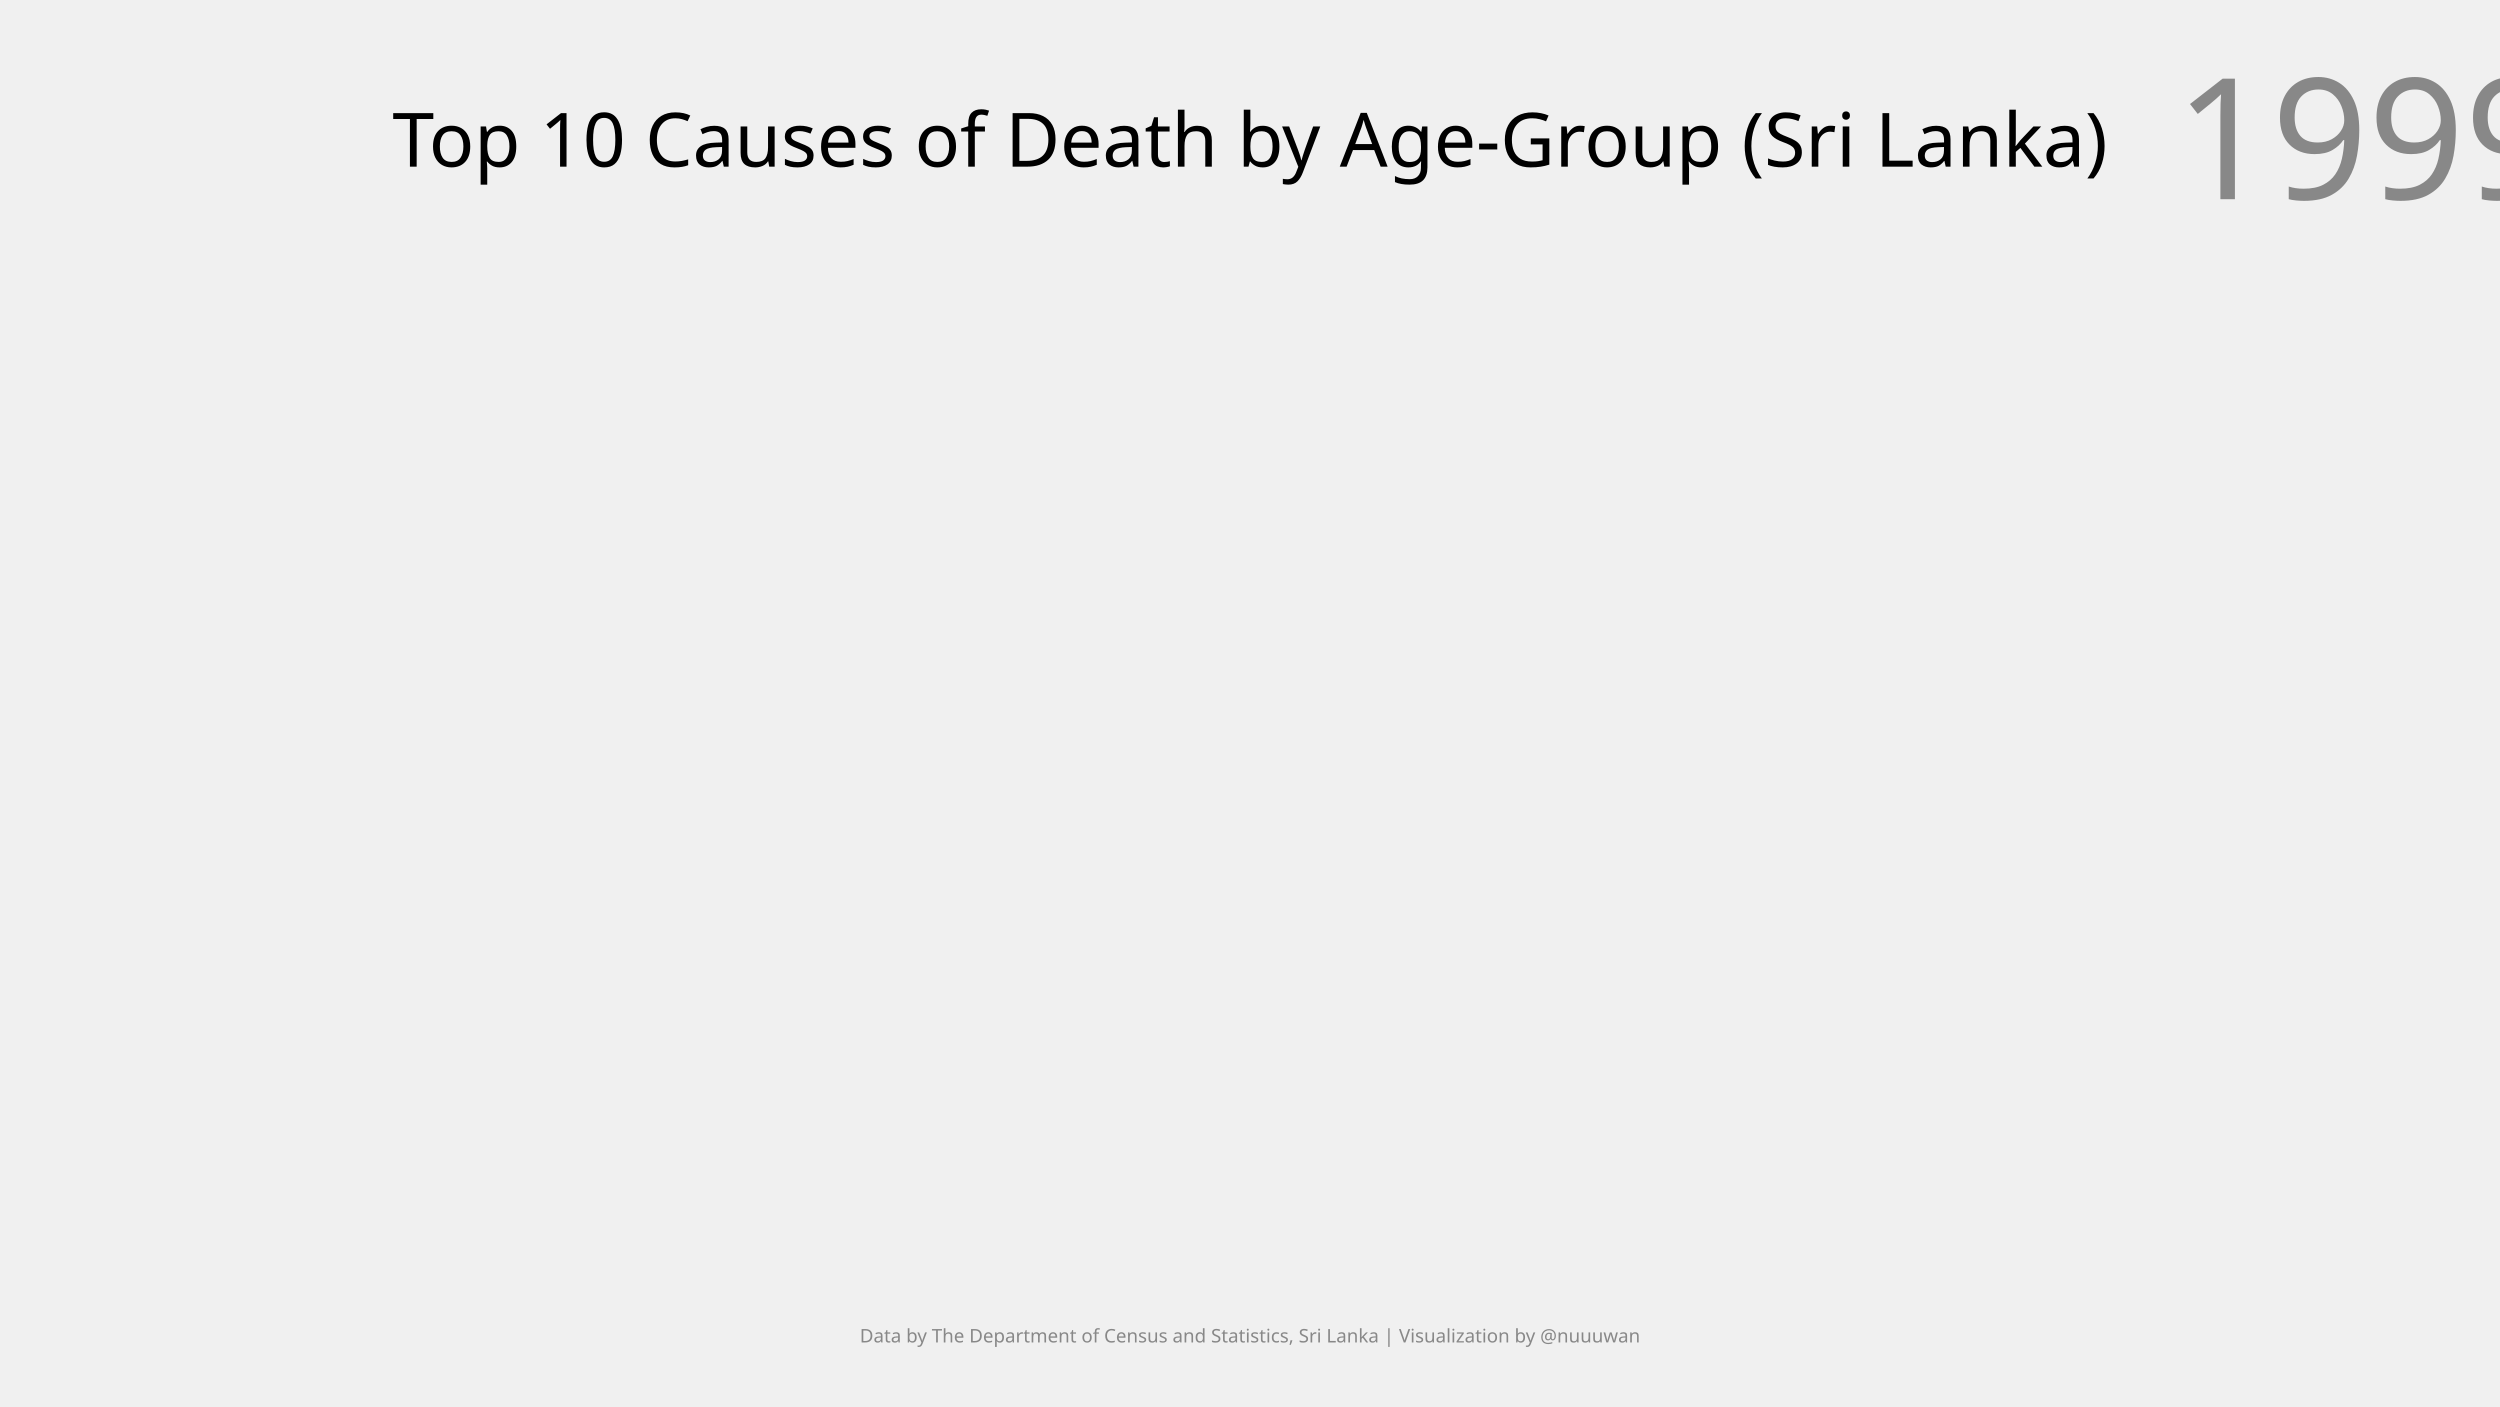
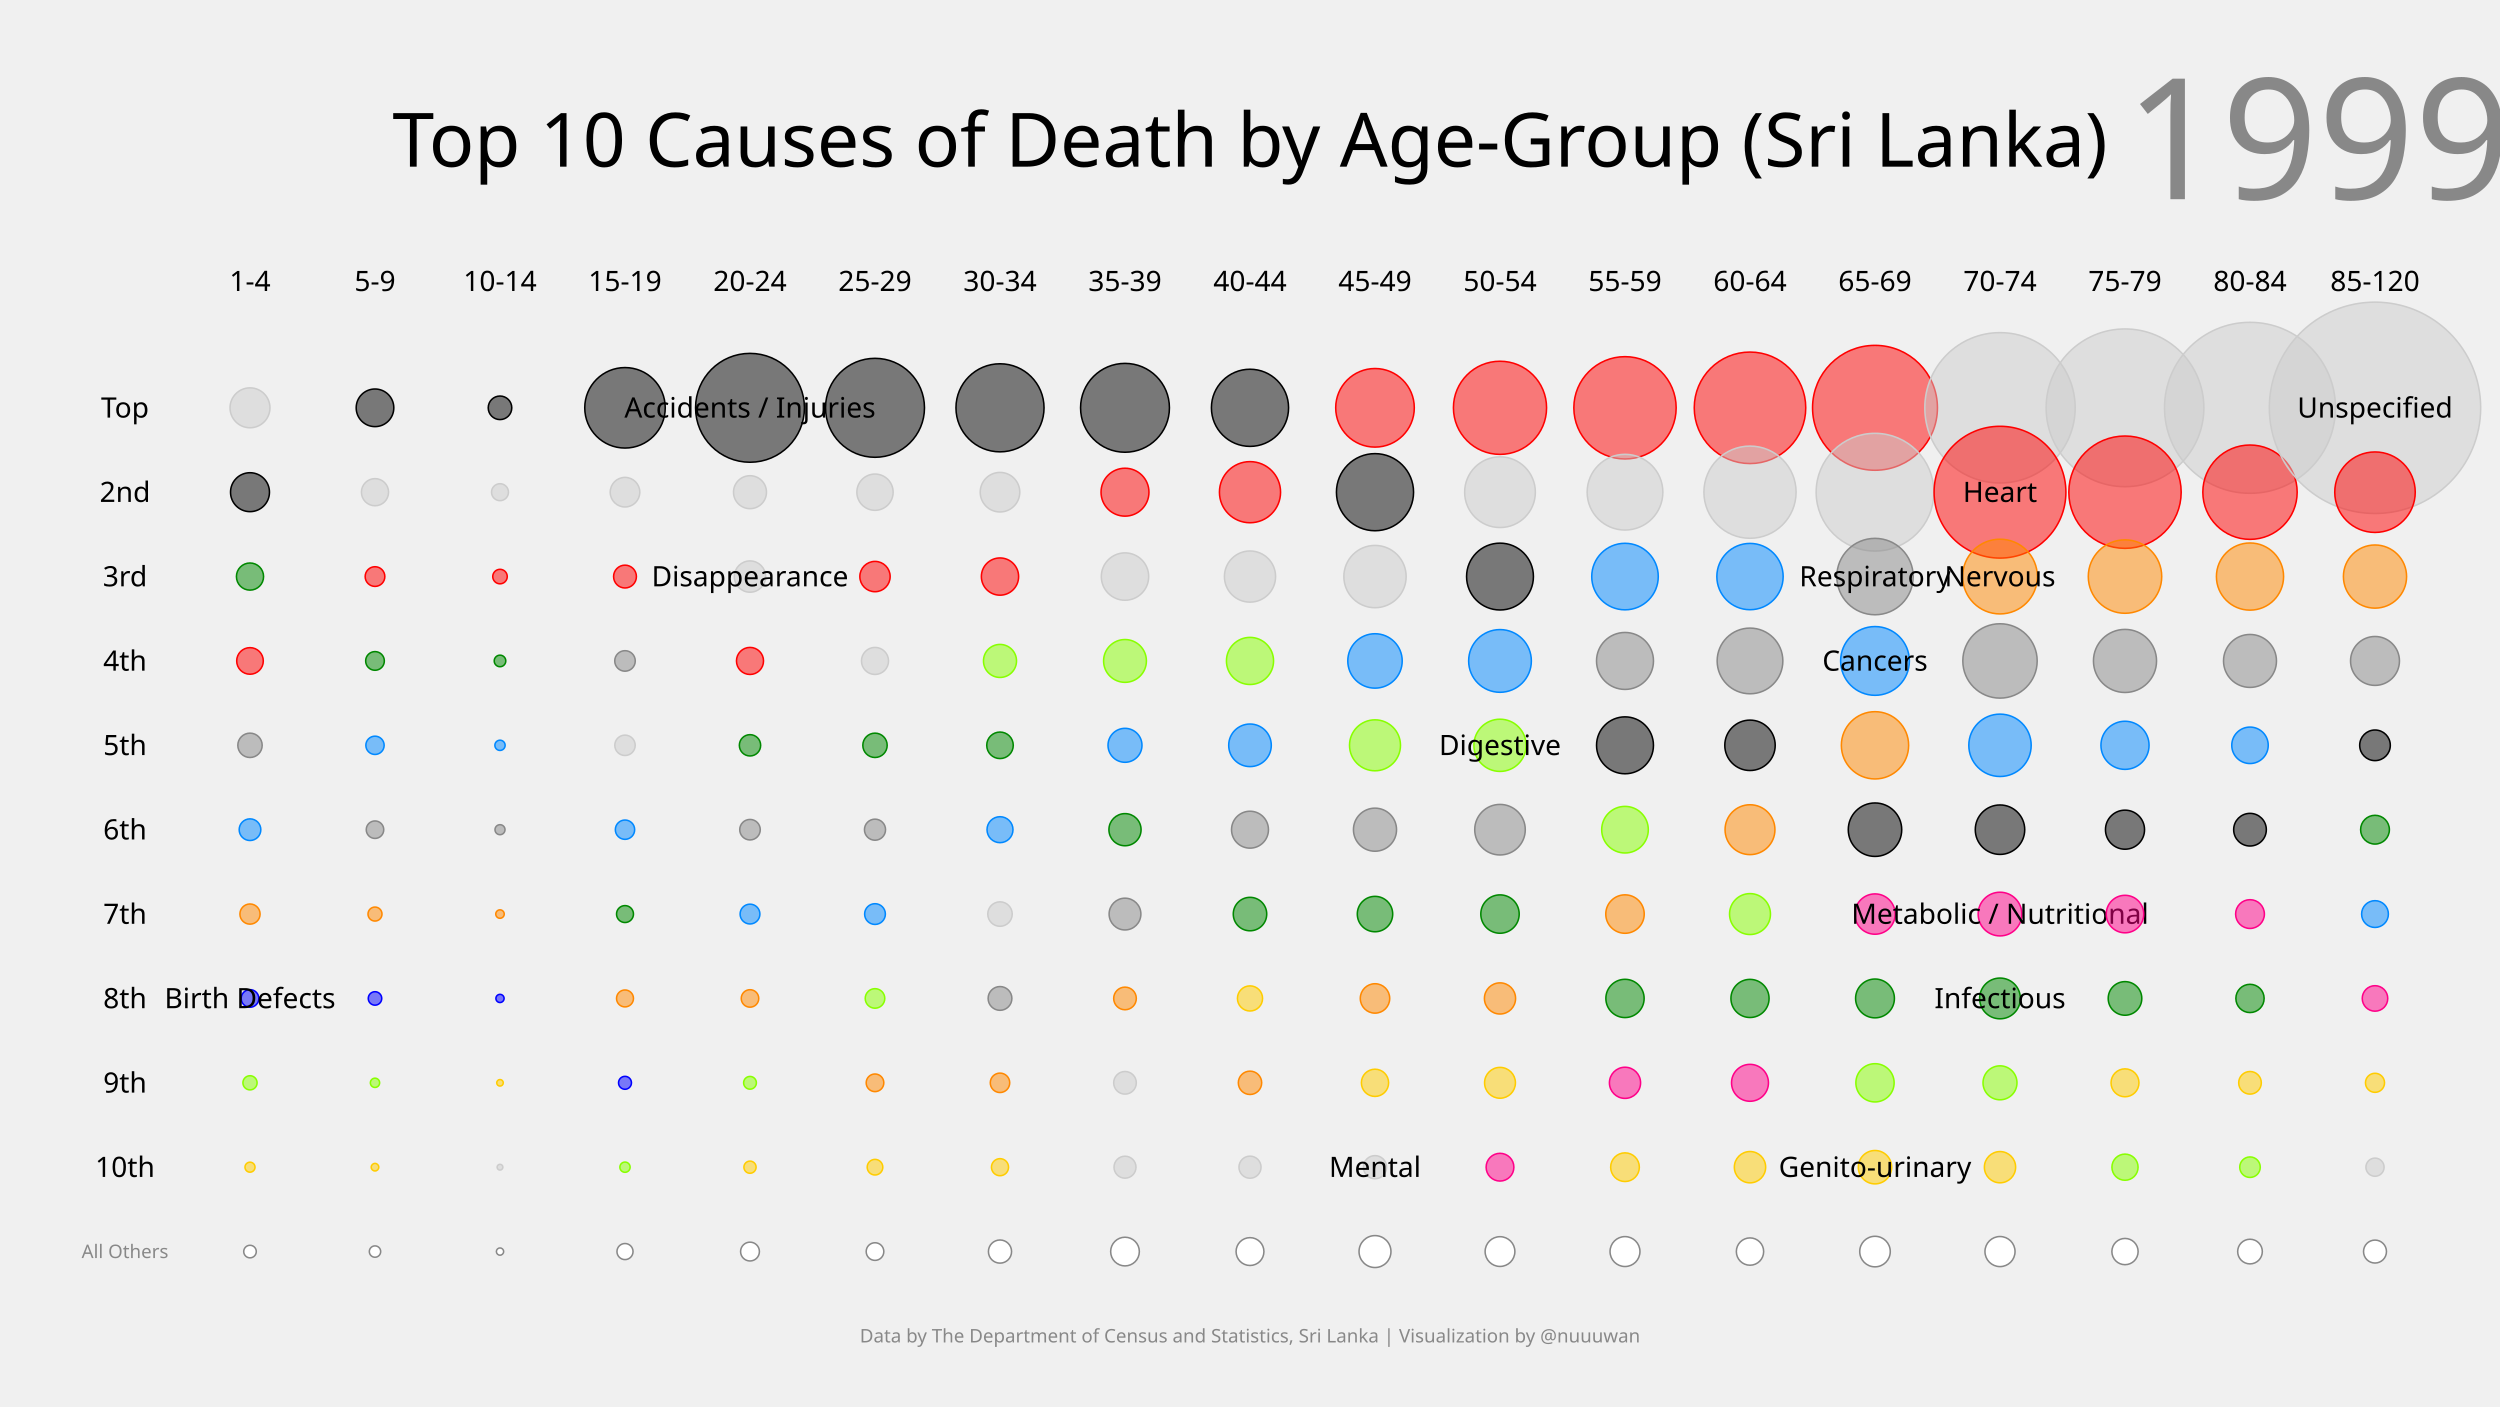
<svg xmlns="http://www.w3.org/2000/svg" width="1600" height="900">
  <g>
    <text x="800.0" y="90" text-anchor="middle" dominant-baseline="middle" font-size="48" font-family="P22 Johnston" fill="black">Top 10 Causes of Death by Age-Group (Sri Lanka)</text>
-     <text x="1392.0" y="90" text-anchor="start" dominant-baseline="middle" font-size="108" font-family="P22 Johnston" fill="#888">1999</text>
+     <text x="1360.0" y="90" text-anchor="start" dominant-baseline="middle" font-size="108" font-family="P22 Johnston" fill="#888">1999</text>
  </g>
-   <g />
+   <g>
+     <g>
+       <text x="160.0" y="180" text-anchor="middle" dominant-baseline="middle" font-size="18.0" font-family="P22 Johnston" fill="black">1-4</text>
+       <text x="80.0" y="261.0" text-anchor="middle" dominant-baseline="middle" font-size="18.0" font-family="P22 Johnston" fill="black">Top</text>
+       <circle cx="160.0" cy="261.0" r="12.774" stroke="#ccc" fill="#ccc" fill-opacity="0.5" />
+       <text x="80.0" y="315.0" text-anchor="middle" dominant-baseline="middle" font-size="18.0" font-family="P22 Johnston" fill="black">2nd</text>
+       <circle cx="160.0" cy="315.0" r="12.463" stroke="#000" fill="#000" fill-opacity="0.5" />
+       <text x="80.0" y="369.0" text-anchor="middle" dominant-baseline="middle" font-size="18.0" font-family="P22 Johnston" fill="black">3rd</text>
+       <circle cx="160.0" cy="369.0" r="8.687" stroke="#080" fill="#080" fill-opacity="0.5" />
+       <text x="80.0" y="423.0" text-anchor="middle" dominant-baseline="middle" font-size="18.0" font-family="P22 Johnston" fill="black">4th</text>
+       <circle cx="160.0" cy="423.0" r="8.516" stroke="#f00" fill="#f00" fill-opacity="0.5" />
+       <text x="80.0" y="477.0" text-anchor="middle" dominant-baseline="middle" font-size="18.0" font-family="P22 Johnston" fill="black">5th</text>
+       <circle cx="160.0" cy="477.0" r="7.795" stroke="#888" fill="#888" fill-opacity="0.5" />
+       <text x="80.0" y="531.0" text-anchor="middle" dominant-baseline="middle" font-size="18.0" font-family="P22 Johnston" fill="black">6th</text>
+       <circle cx="160.0" cy="531.0" r="6.93" stroke="#08f" fill="#08f" fill-opacity="0.5" />
+       <text x="80.0" y="585.0" text-anchor="middle" dominant-baseline="middle" font-size="18.0" font-family="P22 Johnston" fill="black">7th</text>
+       <circle cx="160.0" cy="585.0" r="6.454" stroke="#f80" fill="#f80" fill-opacity="0.5" />
+       <text x="80.0" y="639.0" text-anchor="middle" dominant-baseline="middle" font-size="18.0" font-family="P22 Johnston" fill="black">8th</text>
+       <circle cx="160.0" cy="639.0" r="5.644" stroke="#00f" fill="#00f" fill-opacity="0.5" />
+       <text x="160.0" y="639.0" text-anchor="middle" dominant-baseline="middle" font-size="18.0" font-family="P22 Johnston" fill="black">Birth Defects</text>
+       <text x="80.0" y="693.0" text-anchor="middle" dominant-baseline="middle" font-size="18.0" font-family="P22 Johnston" fill="black">9th</text>
+       <circle cx="160.0" cy="693.0" r="4.537" stroke="#8f0" fill="#8f0" fill-opacity="0.5" />
+       <text x="80.0" y="747.0" text-anchor="middle" dominant-baseline="middle" font-size="18.0" font-family="P22 Johnston" fill="black">10th</text>
+       <circle cx="160.0" cy="747.0" r="3.208" stroke="#fc0" fill="#fc0" fill-opacity="0.5" />
+       <circle cx="160.0" cy="801.0" r="4.021" stroke="#888" fill="#fff" />
+       <text x="80.0" y="801.0" text-anchor="middle" dominant-baseline="middle" font-size="12" font-family="P22 Johnston" fill="#888">All Others</text>
+     </g>
+     <g>
+       <text x="240.0" y="180" text-anchor="middle" dominant-baseline="middle" font-size="18.0" font-family="P22 Johnston" fill="black">5-9</text>
+       <circle cx="240.0" cy="261.0" r="12.043" stroke="#000" fill="#000" fill-opacity="0.5" />
+       <circle cx="240.0" cy="315.0" r="8.687" stroke="#ccc" fill="#ccc" fill-opacity="0.5" />
+       <circle cx="240.0" cy="369.0" r="6.3" stroke="#f00" fill="#f00" fill-opacity="0.5" />
+       <circle cx="240.0" cy="423.0" r="5.981" stroke="#080" fill="#080" fill-opacity="0.5" />
+       <circle cx="240.0" cy="477.0" r="5.857" stroke="#08f" fill="#08f" fill-opacity="0.5" />
+       <circle cx="240.0" cy="531.0" r="5.6" stroke="#888" fill="#888" fill-opacity="0.5" />
+       <circle cx="240.0" cy="585.0" r="4.482" stroke="#f80" fill="#f80" fill-opacity="0.5" />
+       <circle cx="240.0" cy="639.0" r="4.315" stroke="#00f" fill="#00f" fill-opacity="0.5" />
+       <circle cx="240.0" cy="693.0" r="2.97" stroke="#8f0" fill="#8f0" fill-opacity="0.5" />
+       <circle cx="240.0" cy="747.0" r="2.425" stroke="#fc0" fill="#fc0" fill-opacity="0.5" />
+       <circle cx="240.0" cy="801.0" r="3.637" stroke="#888" fill="#fff" />
+     </g>
+     <g>
+       <text x="320.0" y="180" text-anchor="middle" dominant-baseline="middle" font-size="18.0" font-family="P22 Johnston" fill="black">10-14</text>
+       <circle cx="320.0" cy="261.0" r="7.539" stroke="#000" fill="#000" fill-opacity="0.5" />
+       <circle cx="320.0" cy="315.0" r="5.422" stroke="#ccc" fill="#ccc" fill-opacity="0.5" />
+       <circle cx="320.0" cy="369.0" r="4.643" stroke="#f00" fill="#f00" fill-opacity="0.5" />
+       <circle cx="320.0" cy="423.0" r="3.704" stroke="#080" fill="#080" fill-opacity="0.5" />
+       <circle cx="320.0" cy="477.0" r="3.283" stroke="#08f" fill="#08f" fill-opacity="0.5" />
+       <circle cx="320.0" cy="531.0" r="3.208" stroke="#888" fill="#888" fill-opacity="0.5" />
+       <circle cx="320.0" cy="585.0" r="2.711" stroke="#f80" fill="#f80" fill-opacity="0.5" />
+       <circle cx="320.0" cy="639.0" r="2.619" stroke="#00f" fill="#00f" fill-opacity="0.5" />
+       <circle cx="320.0" cy="693.0" r="2.1" stroke="#fc0" fill="#fc0" fill-opacity="0.5" />
+       <circle cx="320.0" cy="747.0" r="1.852" stroke="#cccccc" fill="#cccccc" fill-opacity="0.5" />
+       <circle cx="320.0" cy="801.0" r="2.322" stroke="#888" fill="#fff" />
+     </g>
+     <g>
+       <text x="400.0" y="180" text-anchor="middle" dominant-baseline="middle" font-size="18.0" font-family="P22 Johnston" fill="black">15-19</text>
+       <circle cx="400.0" cy="261.0" r="25.758" stroke="#000" fill="#000" fill-opacity="0.5" />
+       <circle cx="400.0" cy="315.0" r="9.469" stroke="#ccc" fill="#ccc" fill-opacity="0.5" />
+       <circle cx="400.0" cy="369.0" r="7.308" stroke="#f00" fill="#f00" fill-opacity="0.5" />
+       <circle cx="400.0" cy="423.0" r="6.567" stroke="#888" fill="#888" fill-opacity="0.5" />
+       <circle cx="400.0" cy="477.0" r="6.529" stroke="#cccccc" fill="#cccccc" fill-opacity="0.5" />
+       <circle cx="400.0" cy="531.0" r="6.182" stroke="#08f" fill="#08f" fill-opacity="0.5" />
+       <circle cx="400.0" cy="585.0" r="5.422" stroke="#080" fill="#080" fill-opacity="0.5" />
+       <circle cx="400.0" cy="639.0" r="5.422" stroke="#f80" fill="#f80" fill-opacity="0.5" />
+       <circle cx="400.0" cy="693.0" r="4.141" stroke="#00f" fill="#00f" fill-opacity="0.5" />
+       <circle cx="400.0" cy="747.0" r="3.283" stroke="#8f0" fill="#8f0" fill-opacity="0.5" />
+       <circle cx="400.0" cy="801.0" r="5.144" stroke="#888" fill="#fff" />
+     </g>
+     <g>
+       <text x="480.0" y="180" text-anchor="middle" dominant-baseline="middle" font-size="18.0" font-family="P22 Johnston" fill="black">20-24</text>
+       <circle cx="480.0" cy="261.0" r="34.839" stroke="#000" fill="#000" fill-opacity="0.5" />
+       <text x="480.0" y="261.0" text-anchor="middle" dominant-baseline="middle" font-size="18.0" font-family="P22 Johnston" fill="black">Accidents / Injuries</text>
+       <circle cx="480.0" cy="315.0" r="10.547" stroke="#ccc" fill="#ccc" fill-opacity="0.5" />
+       <circle cx="480.0" cy="369.0" r="10.022" stroke="#cccccc" fill="#cccccc" fill-opacity="0.5" />
+       <text x="480.0" y="369.0" text-anchor="middle" dominant-baseline="middle" font-size="18.0" font-family="P22 Johnston" fill="black">Disappearance</text>
+       <circle cx="480.0" cy="423.0" r="8.659" stroke="#f00" fill="#f00" fill-opacity="0.5" />
+       <circle cx="480.0" cy="477.0" r="6.823" stroke="#080" fill="#080" fill-opacity="0.5" />
+       <circle cx="480.0" cy="531.0" r="6.567" stroke="#888" fill="#888" fill-opacity="0.5" />
+       <circle cx="480.0" cy="585.0" r="6.339" stroke="#08f" fill="#08f" fill-opacity="0.5" />
+       <circle cx="480.0" cy="639.0" r="5.6" stroke="#f80" fill="#f80" fill-opacity="0.5" />
+       <circle cx="480.0" cy="693.0" r="4.082" stroke="#8f0" fill="#8f0" fill-opacity="0.5" />
+       <circle cx="480.0" cy="747.0" r="3.897" stroke="#fc0" fill="#fc0" fill-opacity="0.5" />
+       <circle cx="480.0" cy="801.0" r="6.022" stroke="#888" fill="#fff" />
+     </g>
+     <g>
+       <text x="560.0" y="180" text-anchor="middle" dominant-baseline="middle" font-size="18.0" font-family="P22 Johnston" fill="black">25-29</text>
+       <circle cx="560.0" cy="261.0" r="31.671" stroke="#000" fill="#000" fill-opacity="0.5" />
+       <circle cx="560.0" cy="315.0" r="11.608" stroke="#ccc" fill="#ccc" fill-opacity="0.5" />
+       <circle cx="560.0" cy="369.0" r="9.699" stroke="#f00" fill="#f00" fill-opacity="0.5" />
+       <circle cx="560.0" cy="423.0" r="8.659" stroke="#cccccc" fill="#cccccc" fill-opacity="0.5" />
+       <circle cx="560.0" cy="477.0" r="7.795" stroke="#080" fill="#080" fill-opacity="0.5" />
+       <circle cx="560.0" cy="531.0" r="6.751" stroke="#888" fill="#888" fill-opacity="0.5" />
+       <circle cx="560.0" cy="585.0" r="6.641" stroke="#08f" fill="#08f" fill-opacity="0.5" />
+       <circle cx="560.0" cy="639.0" r="6.261" stroke="#8f0" fill="#8f0" fill-opacity="0.5" />
+       <circle cx="560.0" cy="693.0" r="5.644" stroke="#f80" fill="#f80" fill-opacity="0.5" />
+       <circle cx="560.0" cy="747.0" r="4.999" stroke="#fc0" fill="#fc0" fill-opacity="0.5" />
+       <circle cx="560.0" cy="801.0" r="5.644" stroke="#888" fill="#fff" />
+     </g>
+     <g>
+       <text x="640.0" y="180" text-anchor="middle" dominant-baseline="middle" font-size="18.0" font-family="P22 Johnston" fill="black">30-34</text>
+       <circle cx="640.0" cy="261.0" r="28.183" stroke="#000" fill="#000" fill-opacity="0.5" />
+       <circle cx="640.0" cy="315.0" r="12.658" stroke="#ccc" fill="#ccc" fill-opacity="0.5" />
+       <circle cx="640.0" cy="369.0" r="11.921" stroke="#f00" fill="#f00" fill-opacity="0.5" />
+       <circle cx="640.0" cy="423.0" r="10.57" stroke="#8f0" fill="#8f0" fill-opacity="0.5" />
+       <circle cx="640.0" cy="477.0" r="8.487" stroke="#080" fill="#080" fill-opacity="0.5" />
+       <circle cx="640.0" cy="531.0" r="8.312" stroke="#08f" fill="#08f" fill-opacity="0.5" />
+       <circle cx="640.0" cy="585.0" r="7.826" stroke="#cccccc" fill="#cccccc" fill-opacity="0.5" />
+       <circle cx="640.0" cy="639.0" r="7.604" stroke="#888" fill="#888" fill-opacity="0.5" />
+       <circle cx="640.0" cy="693.0" r="6.222" stroke="#f80" fill="#f80" fill-opacity="0.5" />
+       <circle cx="640.0" cy="747.0" r="5.467" stroke="#fc0" fill="#fc0" fill-opacity="0.5" />
+       <circle cx="640.0" cy="801.0" r="7.408" stroke="#888" fill="#fff" />
+     </g>
+     <g>
+       <text x="720.0" y="180" text-anchor="middle" dominant-baseline="middle" font-size="18.0" font-family="P22 Johnston" fill="black">35-39</text>
+       <circle cx="720.0" cy="261.0" r="28.434" stroke="#000" fill="#000" fill-opacity="0.5" />
+       <circle cx="720.0" cy="315.0" r="15.336" stroke="#f00" fill="#f00" fill-opacity="0.5" />
+       <circle cx="720.0" cy="369.0" r="15.159" stroke="#ccc" fill="#ccc" fill-opacity="0.5" />
+       <circle cx="720.0" cy="423.0" r="13.699" stroke="#8f0" fill="#8f0" fill-opacity="0.5" />
+       <circle cx="720.0" cy="477.0" r="10.867" stroke="#08f" fill="#08f" fill-opacity="0.5" />
+       <circle cx="720.0" cy="531.0" r="10.288" stroke="#080" fill="#080" fill-opacity="0.5" />
+       <circle cx="720.0" cy="585.0" r="10.168" stroke="#888" fill="#888" fill-opacity="0.5" />
+       <circle cx="720.0" cy="639.0" r="7.241" stroke="#f80" fill="#f80" fill-opacity="0.5" />
+       <circle cx="720.0" cy="693.0" r="7.241" stroke="#cccccc" fill="#cccccc" fill-opacity="0.5" />
+       <circle cx="720.0" cy="747.0" r="7.035" stroke="#cccccc" fill="#cccccc" fill-opacity="0.5" />
+       <circle cx="720.0" cy="801.0" r="9.18" stroke="#888" fill="#fff" />
+     </g>
+     <g>
+       <text x="800.0" y="180" text-anchor="middle" dominant-baseline="middle" font-size="18.0" font-family="P22 Johnston" fill="black">40-44</text>
+       <circle cx="800.0" cy="261.0" r="24.689" stroke="#000" fill="#000" fill-opacity="0.5" />
+       <circle cx="800.0" cy="315.0" r="19.562" stroke="#f00" fill="#f00" fill-opacity="0.5" />
+       <circle cx="800.0" cy="369.0" r="16.372" stroke="#ccc" fill="#ccc" fill-opacity="0.5" />
+       <circle cx="800.0" cy="423.0" r="15.078" stroke="#8f0" fill="#8f0" fill-opacity="0.5" />
+       <circle cx="800.0" cy="477.0" r="13.628" stroke="#08f" fill="#08f" fill-opacity="0.5" />
+       <circle cx="800.0" cy="531.0" r="11.817" stroke="#888" fill="#888" fill-opacity="0.5" />
+       <circle cx="800.0" cy="585.0" r="10.708" stroke="#080" fill="#080" fill-opacity="0.5" />
+       <circle cx="800.0" cy="639.0" r="8.042" stroke="#fc0" fill="#fc0" fill-opacity="0.5" />
+       <circle cx="800.0" cy="693.0" r="7.474" stroke="#f80" fill="#f80" fill-opacity="0.5" />
+       <circle cx="800.0" cy="747.0" r="7.07" stroke="#cccccc" fill="#cccccc" fill-opacity="0.5" />
+       <circle cx="800.0" cy="801.0" r="8.91" stroke="#888" fill="#fff" />
+     </g>
+     <g>
+       <text x="880" y="180" text-anchor="middle" dominant-baseline="middle" font-size="18.0" font-family="P22 Johnston" fill="black">45-49</text>
+       <circle cx="880" cy="261.0" r="25.151" stroke="#f00" fill="#f00" fill-opacity="0.5" />
+       <circle cx="880" cy="315.0" r="24.679" stroke="#000" fill="#000" fill-opacity="0.5" />
+       <circle cx="880" cy="369.0" r="19.935" stroke="#ccc" fill="#ccc" fill-opacity="0.5" />
+       <circle cx="880" cy="423.0" r="17.416" stroke="#08f" fill="#08f" fill-opacity="0.5" />
+       <circle cx="880" cy="477.0" r="16.312" stroke="#8f0" fill="#8f0" fill-opacity="0.5" />
+       <circle cx="880" cy="531.0" r="13.788" stroke="#888" fill="#888" fill-opacity="0.5" />
+       <circle cx="880" cy="585.0" r="11.33" stroke="#080" fill="#080" fill-opacity="0.5" />
+       <circle cx="880" cy="639.0" r="9.418" stroke="#f80" fill="#f80" fill-opacity="0.5" />
+       <circle cx="880" cy="693.0" r="8.715" stroke="#fc0" fill="#fc0" fill-opacity="0.5" />
+       <circle cx="880" cy="747.0" r="7.408" stroke="#cccccc" fill="#cccccc" fill-opacity="0.5" />
+       <text x="880" y="747.0" text-anchor="middle" dominant-baseline="middle" font-size="18.0" font-family="P22 Johnston" fill="black">Mental</text>
+       <circle cx="880" cy="801.0" r="10.216" stroke="#888" fill="#fff" />
+     </g>
+     <g>
+       <text x="960.0" y="180" text-anchor="middle" dominant-baseline="middle" font-size="18.0" font-family="P22 Johnston" fill="black">50-54</text>
+       <circle cx="960.0" cy="261.0" r="29.806" stroke="#f00" fill="#f00" fill-opacity="0.5" />
+       <circle cx="960.0" cy="315.0" r="22.629" stroke="#ccc" fill="#ccc" fill-opacity="0.5" />
+       <circle cx="960.0" cy="369.0" r="21.393" stroke="#000" fill="#000" fill-opacity="0.5" />
+       <circle cx="960.0" cy="423.0" r="20.069" stroke="#08f" fill="#08f" fill-opacity="0.5" />
+       <circle cx="960.0" cy="477.0" r="16.712" stroke="#8f0" fill="#8f0" fill-opacity="0.5" />
+       <text x="960.0" y="477.0" text-anchor="middle" dominant-baseline="middle" font-size="18.0" font-family="P22 Johnston" fill="black">Digestive</text>
+       <circle cx="960.0" cy="531.0" r="16.176" stroke="#888" fill="#888" fill-opacity="0.5" />
+       <circle cx="960.0" cy="585.0" r="12.285" stroke="#080" fill="#080" fill-opacity="0.5" />
+       <circle cx="960.0" cy="639.0" r="9.973" stroke="#f80" fill="#f80" fill-opacity="0.5" />
+       <circle cx="960.0" cy="693.0" r="9.875" stroke="#fc0" fill="#fc0" fill-opacity="0.5" />
+       <circle cx="960.0" cy="747.0" r="8.882" stroke="#f08" fill="#f08" fill-opacity="0.5" />
+       <circle cx="960.0" cy="801.0" r="9.521" stroke="#888" fill="#fff" />
+     </g>
+     <g>
+       <text x="1040.0" y="180" text-anchor="middle" dominant-baseline="middle" font-size="18.0" font-family="P22 Johnston" fill="black">55-59</text>
+       <circle cx="1040.0" cy="261.0" r="32.743" stroke="#f00" fill="#f00" fill-opacity="0.5" />
+       <circle cx="1040.0" cy="315.0" r="24.228" stroke="#ccc" fill="#ccc" fill-opacity="0.5" />
+       <circle cx="1040.0" cy="369.0" r="21.29" stroke="#08f" fill="#08f" fill-opacity="0.5" />
+       <circle cx="1040.0" cy="423.0" r="18.227" stroke="#888" fill="#888" fill-opacity="0.5" />
+       <circle cx="1040.0" cy="477.0" r="18.213" stroke="#000" fill="#000" fill-opacity="0.5" />
+       <circle cx="1040.0" cy="531.0" r="14.915" stroke="#8f0" fill="#8f0" fill-opacity="0.5" />
+       <circle cx="1040.0" cy="585.0" r="12.305" stroke="#f80" fill="#f80" fill-opacity="0.5" />
+       <circle cx="1040.0" cy="639.0" r="12.245" stroke="#080" fill="#080" fill-opacity="0.5" />
+       <circle cx="1040.0" cy="693.0" r="9.973" stroke="#f08" fill="#f08" fill-opacity="0.5" />
+       <circle cx="1040.0" cy="747.0" r="9.18" stroke="#fc0" fill="#fc0" fill-opacity="0.5" />
+       <circle cx="1040.0" cy="801.0" r="9.572" stroke="#888" fill="#fff" />
+     </g>
+     <g>
+       <text x="1120.0" y="180" text-anchor="middle" dominant-baseline="middle" font-size="18.0" font-family="P22 Johnston" fill="black">60-64</text>
+       <circle cx="1120.0" cy="261.0" r="35.679" stroke="#f00" fill="#f00" fill-opacity="0.5" />
+       <circle cx="1120.0" cy="315.0" r="29.5" stroke="#ccc" fill="#ccc" fill-opacity="0.5" />
+       <circle cx="1120.0" cy="369.0" r="21.221" stroke="#08f" fill="#08f" fill-opacity="0.5" />
+       <circle cx="1120.0" cy="423.0" r="21.023" stroke="#888" fill="#888" fill-opacity="0.5" />
+       <circle cx="1120.0" cy="477.0" r="16.13" stroke="#000" fill="#000" fill-opacity="0.5" />
+       <circle cx="1120.0" cy="531.0" r="15.962" stroke="#f80" fill="#f80" fill-opacity="0.5" />
+       <circle cx="1120.0" cy="585.0" r="13.096" stroke="#8f0" fill="#8f0" fill-opacity="0.5" />
+       <circle cx="1120.0" cy="639.0" r="12.205" stroke="#080" fill="#080" fill-opacity="0.5" />
+       <circle cx="1120.0" cy="693.0" r="11.817" stroke="#f08" fill="#f08" fill-opacity="0.5" />
+       <circle cx="1120.0" cy="747.0" r="10.022" stroke="#fc0" fill="#fc0" fill-opacity="0.5" />
+       <circle cx="1120.0" cy="801.0" r="8.743" stroke="#888" fill="#fff" />
+     </g>
+     <g>
+       <text x="1200.0" y="180" text-anchor="middle" dominant-baseline="middle" font-size="18.0" font-family="P22 Johnston" fill="black">65-69</text>
+       <circle cx="1200.0" cy="261.0" r="39.967" stroke="#f00" fill="#f00" fill-opacity="0.5" />
+       <circle cx="1200.0" cy="315.0" r="37.664" stroke="#ccc" fill="#ccc" fill-opacity="0.5" />
+       <circle cx="1200.0" cy="369.0" r="24.45" stroke="#888" fill="#888" fill-opacity="0.5" />
+       <text x="1200.0" y="369.0" text-anchor="middle" dominant-baseline="middle" font-size="18.0" font-family="P22 Johnston" fill="black">Respiratory</text>
+       <circle cx="1200.0" cy="423.0" r="22.003" stroke="#08f" fill="#08f" fill-opacity="0.5" />
+       <text x="1200.0" y="423.0" text-anchor="middle" dominant-baseline="middle" font-size="18.0" font-family="P22 Johnston" fill="black">Cancers</text>
+       <circle cx="1200.0" cy="477.0" r="21.53" stroke="#f80" fill="#f80" fill-opacity="0.5" />
+       <circle cx="1200.0" cy="531.0" r="17.104" stroke="#000" fill="#000" fill-opacity="0.5" />
+       <circle cx="1200.0" cy="585.0" r="12.907" stroke="#f08" fill="#f08" fill-opacity="0.5" />
+       <circle cx="1200.0" cy="639.0" r="12.424" stroke="#080" fill="#080" fill-opacity="0.5" />
+       <circle cx="1200.0" cy="693.0" r="12.245" stroke="#8f0" fill="#8f0" fill-opacity="0.5" />
+       <circle cx="1200.0" cy="747.0" r="10.685" stroke="#fc0" fill="#fc0" fill-opacity="0.5" />
+       <text x="1200.0" y="747.0" text-anchor="middle" dominant-baseline="middle" font-size="18.0" font-family="P22 Johnston" fill="black">Genito-urinary</text>
+       <circle cx="1200.0" cy="801.0" r="9.775" stroke="#888" fill="#fff" />
+     </g>
+     <g>
+       <text x="1280.0" y="180" text-anchor="middle" dominant-baseline="middle" font-size="18.0" font-family="P22 Johnston" fill="black">70-74</text>
+       <circle cx="1280.0" cy="261.0" r="48.117" stroke="#ccc" fill="#ccc" fill-opacity="0.5" />
+       <circle cx="1280.0" cy="315.0" r="42.18" stroke="#f00" fill="#f00" fill-opacity="0.5" />
+       <text x="1280.0" y="315.0" text-anchor="middle" dominant-baseline="middle" font-size="18.0" font-family="P22 Johnston" fill="black">Heart</text>
+       <circle cx="1280.0" cy="369.0" r="23.913" stroke="#f80" fill="#f80" fill-opacity="0.5" />
+       <text x="1280.0" y="369.0" text-anchor="middle" dominant-baseline="middle" font-size="18.0" font-family="P22 Johnston" fill="black">Nervous</text>
+       <circle cx="1280.0" cy="423.0" r="23.8" stroke="#888" fill="#888" fill-opacity="0.5" />
+       <circle cx="1280.0" cy="477.0" r="19.959" stroke="#08f" fill="#08f" fill-opacity="0.5" />
+       <circle cx="1280.0" cy="531.0" r="15.824" stroke="#000" fill="#000" fill-opacity="0.5" />
+       <circle cx="1280.0" cy="585.0" r="13.982" stroke="#f08" fill="#f08" fill-opacity="0.5" />
+       <text x="1280.0" y="585.0" text-anchor="middle" dominant-baseline="middle" font-size="18.0" font-family="P22 Johnston" fill="black">Metabolic / Nutritional</text>
+       <circle cx="1280.0" cy="639.0" r="13.04" stroke="#080" fill="#080" fill-opacity="0.5" />
+       <text x="1280.0" y="639.0" text-anchor="middle" dominant-baseline="middle" font-size="18.0" font-family="P22 Johnston" fill="black">Infectious</text>
+       <circle cx="1280.0" cy="693.0" r="10.867" stroke="#8f0" fill="#8f0" fill-opacity="0.5" />
+       <circle cx="1280.0" cy="747.0" r="9.998" stroke="#fc0" fill="#fc0" fill-opacity="0.5" />
+       <circle cx="1280.0" cy="801.0" r="9.623" stroke="#888" fill="#fff" />
+     </g>
+     <g>
+       <text x="1360.0" y="180" text-anchor="middle" dominant-baseline="middle" font-size="18.0" font-family="P22 Johnston" fill="black">75-79</text>
+       <circle cx="1360.0" cy="261.0" r="50.478" stroke="#ccc" fill="#ccc" fill-opacity="0.5" />
+       <circle cx="1360.0" cy="315.0" r="35.953" stroke="#f00" fill="#f00" fill-opacity="0.5" />
+       <circle cx="1360.0" cy="369.0" r="23.5" stroke="#f80" fill="#f80" fill-opacity="0.5" />
+       <circle cx="1360.0" cy="423.0" r="20.191" stroke="#888" fill="#888" fill-opacity="0.5" />
+       <circle cx="1360.0" cy="477.0" r="15.4" stroke="#08f" fill="#08f" fill-opacity="0.5" />
+       <circle cx="1360.0" cy="531.0" r="12.502" stroke="#000" fill="#000" fill-opacity="0.5" />
+       <circle cx="1360.0" cy="585.0" r="12.002" stroke="#f08" fill="#f08" fill-opacity="0.5" />
+       <circle cx="1360.0" cy="639.0" r="10.754" stroke="#080" fill="#080" fill-opacity="0.5" />
+       <circle cx="1360.0" cy="693.0" r="8.937" stroke="#fc0" fill="#fc0" fill-opacity="0.5" />
+       <circle cx="1360.0" cy="747.0" r="8.371" stroke="#8f0" fill="#8f0" fill-opacity="0.5" />
+       <circle cx="1360.0" cy="801.0" r="8.4" stroke="#888" fill="#fff" />
+     </g>
+     <g>
+       <text x="1440.0" y="180" text-anchor="middle" dominant-baseline="middle" font-size="18.0" font-family="P22 Johnston" fill="black">80-84</text>
+       <circle cx="1440.0" cy="261.0" r="54.712" stroke="#ccc" fill="#ccc" fill-opacity="0.5" />
+       <circle cx="1440.0" cy="315.0" r="30.189" stroke="#f00" fill="#f00" fill-opacity="0.5" />
+       <circle cx="1440.0" cy="369.0" r="21.496" stroke="#f80" fill="#f80" fill-opacity="0.5" />
+       <circle cx="1440.0" cy="423.0" r="16.945" stroke="#888" fill="#888" fill-opacity="0.5" />
+       <circle cx="1440.0" cy="477.0" r="11.671" stroke="#08f" fill="#08f" fill-opacity="0.5" />
+       <circle cx="1440.0" cy="531.0" r="10.453" stroke="#000" fill="#000" fill-opacity="0.5" />
+       <circle cx="1440.0" cy="585.0" r="9.207" stroke="#f08" fill="#f08" fill-opacity="0.5" />
+       <circle cx="1440.0" cy="639.0" r="9.046" stroke="#080" fill="#080" fill-opacity="0.5" />
+       <circle cx="1440.0" cy="693.0" r="7.241" stroke="#fc0" fill="#fc0" fill-opacity="0.5" />
+       <circle cx="1440.0" cy="747.0" r="6.567" stroke="#8f0" fill="#8f0" fill-opacity="0.5" />
+       <circle cx="1440.0" cy="801.0" r="7.889" stroke="#888" fill="#fff" />
+     </g>
+     <g>
+       <text x="1520.0" y="180" text-anchor="middle" dominant-baseline="middle" font-size="18.0" font-family="P22 Johnston" fill="black">85-120</text>
+       <circle cx="1520.0" cy="261.0" r="67.632" stroke="#ccc" fill="#ccc" fill-opacity="0.5" />
+       <text x="1520.0" y="261.0" text-anchor="middle" dominant-baseline="middle" font-size="18.0" font-family="P22 Johnston" fill="black">Unspecified</text>
+       <circle cx="1520.0" cy="315.0" r="25.758" stroke="#f00" fill="#f00" fill-opacity="0.5" />
+       <circle cx="1520.0" cy="369.0" r="20.215" stroke="#f80" fill="#f80" fill-opacity="0.5" />
+       <circle cx="1520.0" cy="423.0" r="15.652" stroke="#888" fill="#888" fill-opacity="0.5" />
+       <circle cx="1520.0" cy="477.0" r="9.8" stroke="#000" fill="#000" fill-opacity="0.5" />
+       <circle cx="1520.0" cy="531.0" r="9.207" stroke="#080" fill="#080" fill-opacity="0.5" />
+       <circle cx="1520.0" cy="585.0" r="8.573" stroke="#08f" fill="#08f" fill-opacity="0.5" />
+       <circle cx="1520.0" cy="639.0" r="8.163" stroke="#f08" fill="#f08" fill-opacity="0.5" />
+       <circle cx="1520.0" cy="693.0" r="6.102" stroke="#fc0" fill="#fc0" fill-opacity="0.5" />
+       <circle cx="1520.0" cy="747.0" r="5.815" stroke="#cccccc" fill="#cccccc" fill-opacity="0.5" />
+       <circle cx="1520.0" cy="801.0" r="7.342" stroke="#888" fill="#fff" />
+     </g>
+   </g>
  <g>
    <text x="800.0" y="855.0" text-anchor="middle" dominant-baseline="middle" font-size="12" font-family="P22 Johnston" fill="#888">Data by The Department of Census and Statistics, Sri Lanka | Visualization by @nuuuwan</text>
  </g>
</svg>
